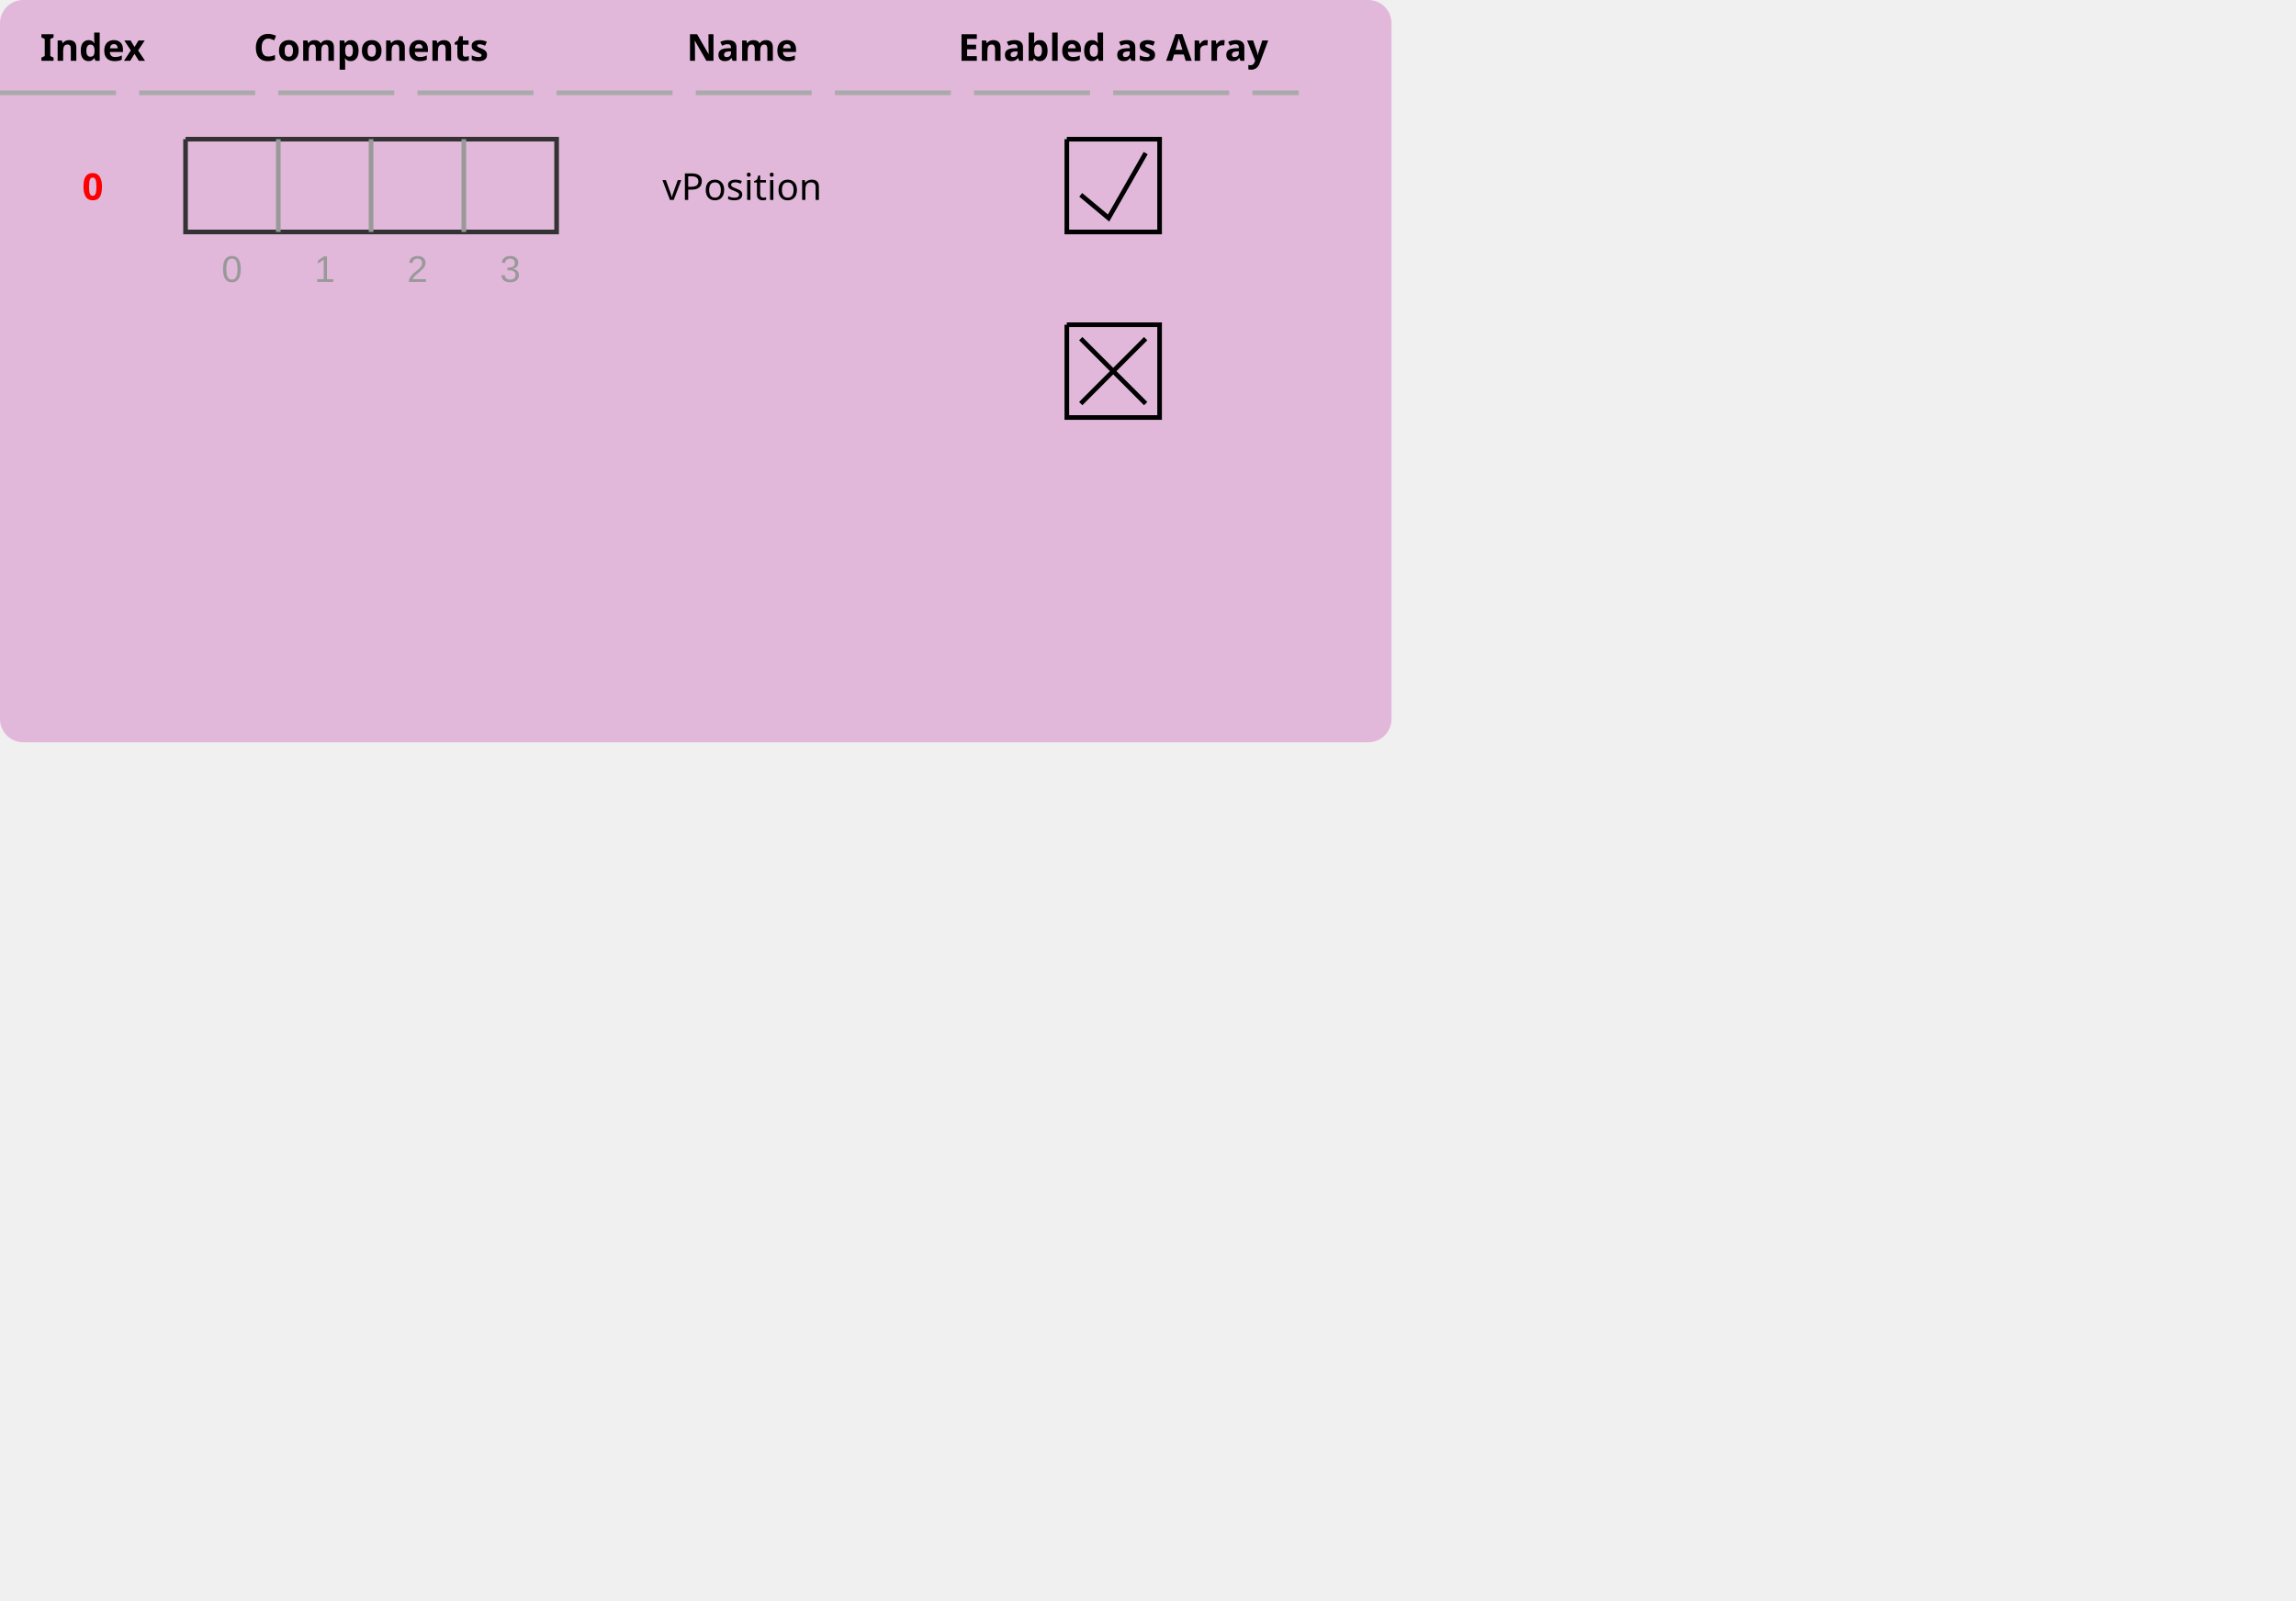
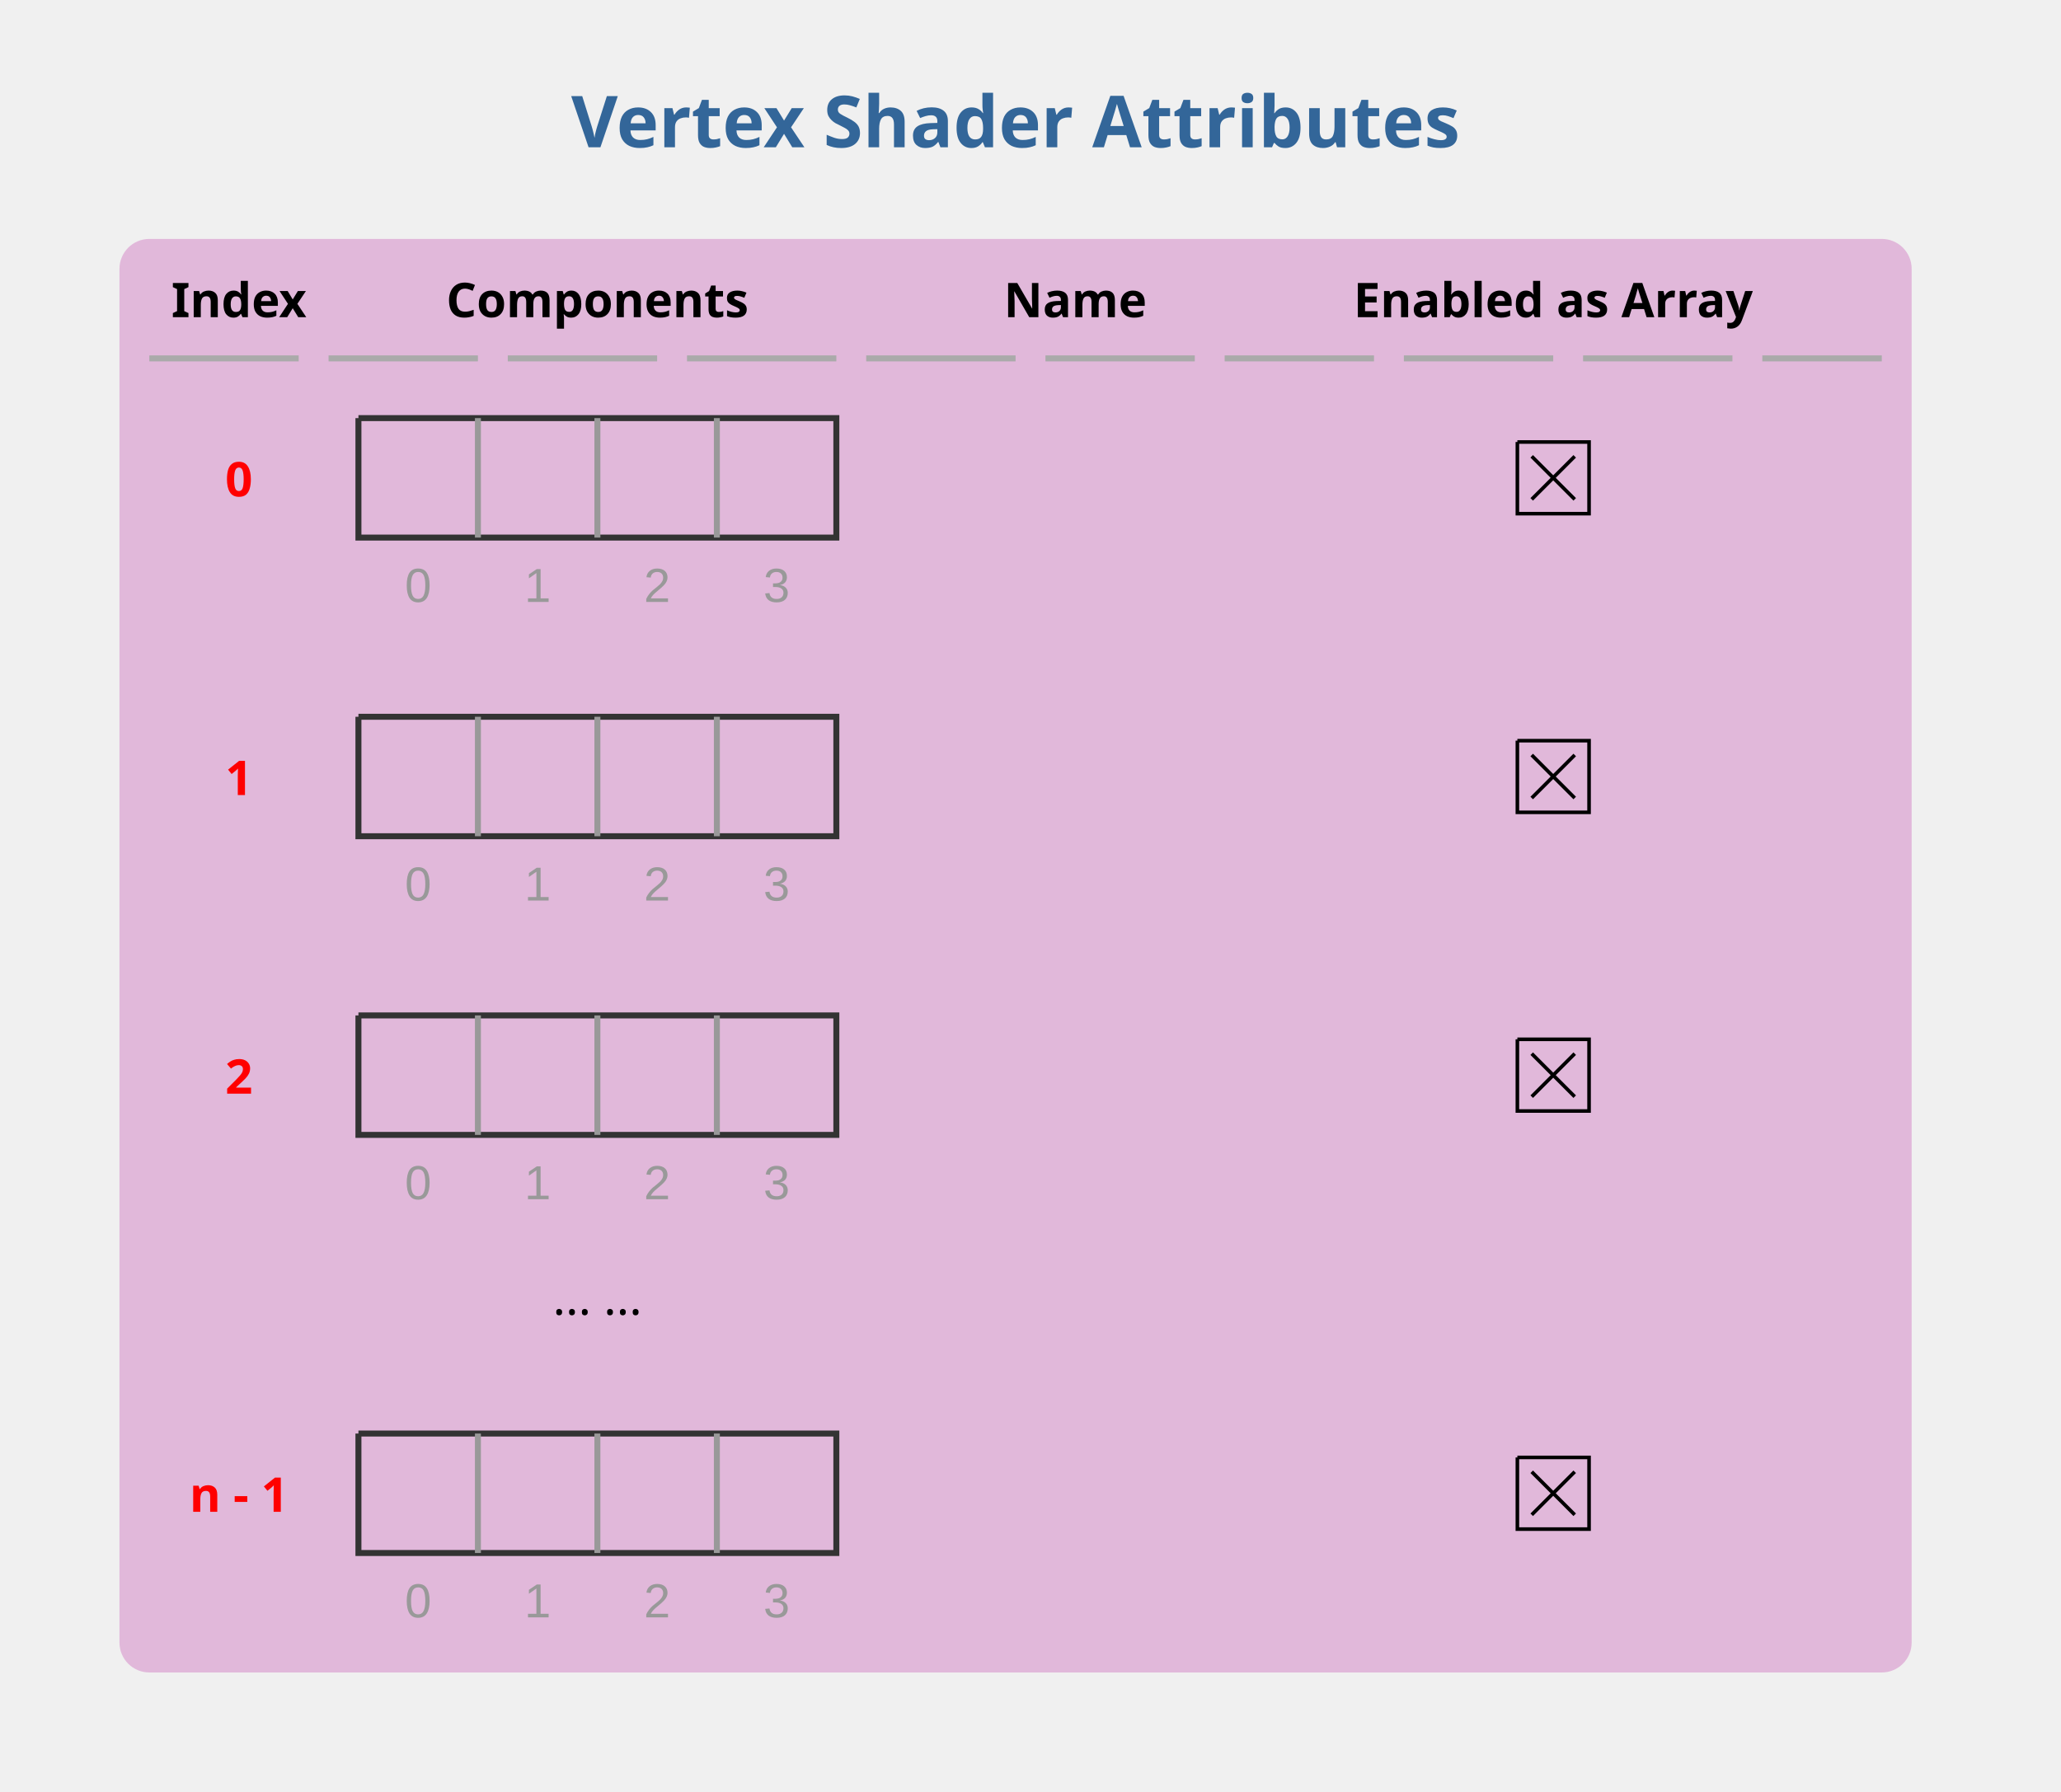
- <svg xmlns="http://www.w3.org/2000/svg" xmlns:xlink="http://www.w3.org/1999/xlink" version="1.1" width="495" height="345">
+ <svg xmlns="http://www.w3.org/2000/svg" xmlns:xlink="http://www.w3.org/1999/xlink" version="1.1" width="345" height="300">
  <defs>
    <style type="text/css">
            svg {
                border: 1px solid #ccc;
            }
            
            text, tspan {
                font-family: verdana;
            
                text-anchor: middle;
                dominant-baseline: central;
                font-size: 8px;
            }
            
            text.title {
                
                font-size: 12px;
                font-weight: bold;
                fill: #369;
                stroke: none;
            }
            
            text.arrow-label {
                
                
                fill: #000;
                stroke: none;
            }
            
            text.in-rounded-box {
                
                
                fill: black;
                stroke: none;
            }
            
            text.in-state-object-box {
                
                
                fill: white;
                stroke: none;
            }
            
            g.index-number {
            }
            
            g.index-number text {
                font-family: arial;
                fill: #999;
                stroke: none;
            }
            
            rect.rounded {
                fill: #eee;
                stroke: #aaa;
            }
            
            rect.state-object {
                fill: hsla(310, 55%, 38%, 0.8);
                stroke: #aaa;
            }
            
            g.redArrow path,
            g.greenArrow path,
            g.blueArrow path
            {
                stroke-width: 3px;
            }
            
            g.redArrow {
                stroke: hsla(0, 75%, 50%, 0.9);
                fill: none;
            }
            
            #red-arrow-end-marker {
                stroke: none;
                fill: hsla(0, 75%, 50%, 0.9);
            }
            
            g.greenArrow {
                stroke: hsla(120, 30%, 50%, 0.9);
                fill: none;
            }
            
            #green-arrow-end-marker {
                stroke: none;
                fill: hsla(120, 30%, 50%, 0.9);
            }
            
            g.blueArrow {
                stroke: hsla(240, 75%, 50%, 0.9);
                fill: none;
            }
            
            #blue-arrow-end-marker {
                stroke: none;
                fill: hsla(240, 75%, 50%, 0.9);
            }
            

        </style>
    <path id="arrow-end-path" d="M 0 0 L 50 25 L 0 50 z" />
    <marker id="green-arrow-end-marker" viewBox="0 0 50 50" refX="0" refY="25" markerUnits="strokeWidth" markerWidth="3" markerHeight="3" orient="auto">
      <use xlink:href="#arrow-end-path" />
    </marker>
    <marker id="red-arrow-end-marker" viewBox="0 0 50 50" refX="0" refY="25" markerUnits="strokeWidth" markerWidth="3" markerHeight="3" orient="auto">
      <use xlink:href="#arrow-end-path" />
    </marker>
    <marker id="blue-arrow-end-marker" viewBox="0 0 50 50" refX="0" refY="25" markerUnits="strokeWidth" markerWidth="3" markerHeight="3" orient="auto">
      <use xlink:href="#arrow-end-path" />
    </marker>
    <g id="gl-object">
      <rect x="-20" y="-8" width="40" height="16" rx="3" ry="3" class="rounded" />
      <text x="0" y="-1" class="in-rounded-box">gl</text>
    </g>
    <g id="buffer-object">
      <rect x="-20" y="-8" width="40" height="16" rx="3" ry="3" class="rounded" />
      <text x="0" y="-1" class="in-rounded-box">buffer</text>
    </g>
    <g id="glPosition-object">
      <rect x="-30" y="-8" width="60" height="16" rx="3" ry="3" class="rounded" />
      <text x="0" y="-1" class="in-rounded-box">gl_Position</text>
    </g>
    <g id="vertex-shader-object">
      <rect x="-40" y="-20" width="80" height="40" rx="3" ry="3" class="state-object" />
      <text x="0" y="0" class="in-state-object-box">Vertex Shader</text>
    </g>
    <g id="fragment-shader-object">
      <rect x="-40" y="-20" width="80" height="40" rx="3" ry="3" class="state-object" />
      <text x="0" y="0" class="in-state-object-box">Fragment Shader</text>
    </g>
    <g id="program-object">
      <rect x="-40" y="-20" width="80" height="40" rx="3" ry="3" class="state-object" />
      <text x="0" y="0" class="in-state-object-box">Program</text>
    </g>
    <g id="arrayBuffer-object">
      <rect x="-5" y="-5" width="10" height="10" fill="red" stroke="#999" />
    </g>
    <g id="a-vertex-attribute-path">
      <path d="M 0 0 h 80 v 20 h -80 v -20" stroke="#333" fill="none" />
      <path d="M 20 0 v 20                      m 20 -20 v 20                      m 20 -20 v 20" stroke="#999" fill="none" />
    </g>
-     <path id="enabled-state" d="M -10 -10 h 20 v 20 h -20 v -20                     M -7 2 L -1 7 L 7 -7 " stroke="black" fill="none" />
-     <path id="disabled-state" d="M -10 -10 h 20 v 20 h -20 v -20                     M 7 -7 L -7 7 M -7 -7 L 7 7" stroke="black" fill="none" />
+     <path id="enabled-state" d="M -10 -10 h 20 v 20 h -20 v -20                     M -7 1 L -1 7 L 7 -7 " stroke="black" fill="none" transform="scale(0.6, 0.6)" />
+     <path id="disabled-state" d="M -10 -10 h 20 v 20 h -20 v -20                     M 6 -6 L -6 6 M -6 -6 L 6 6" stroke="black" fill="none" transform="scale(0.6, 0.6)" />
    <path id="up-bracket" d="M 0,0 q 0,-8 35,-8 l 5, -8 l 5 8 Q 80,-8 80,0" fill="none" stroke="gray" transform="translate(4, -4) scale(0.9, 1)" />
    <g id="shader-attribute-array">
      <text x="150" y="-20" class="title">Vertex Shader Attributes</text>
-       <rect x="0" y="0" width="300" height="160" fill="hsla(310, 55%, 48%, 0.3)" stroke="ccc" rx="5" ry="5" />
-       <text x="20" y="10" font-weight="bold">Index</text>
-       <text x="80" y="10" font-weight="bold">Components</text>
-       <text x="160" y="10" font-weight="bold">Name</text>
-       <text x="240" y="10" font-weight="bold">Enabled as Array</text>
-       <line x1="0" y1="20" x2="280" y2="20" stroke="#aaa" stroke-dasharray="25 5" />
-       <text x="20" y="40" fill="red" font-weight="bold">0</text>
-       <use x="40" y="30" xlink:href="#a-vertex-attribute-path" fill="hsl(90, 50%, 70%)" />
-       <g class="index-number">
-         <text x="50" y="58">0</text>
-         <text x="70" y="58">1</text>
-         <text x="90" y="58">2</text>
-         <text x="110" y="58">3</text>
+       <rect x="0" y="0" width="300" height="240" fill="hsla(310, 55%, 48%, 0.3)" stroke="ccc" rx="5" ry="5" />
+       <g>
+         <text x="20" y="10" font-weight="bold">Index</text>
+         <text x="80" y="10" font-weight="bold">Components</text>
+         <text x="160" y="10" font-weight="bold">Name</text>
+         <text x="240" y="10" font-weight="bold">Enabled as Array</text>
+         <line x1="5" y1="20" x2="295" y2="20" stroke="#aaa" stroke-dasharray="25 5" />
+         <text x="20" y="40" fill="red" font-weight="bold">0</text>
+         <use x="40" y="30" xlink:href="#a-vertex-attribute-path" />
+         <g class="index-number">
+           <text x="50" y="58">0</text>
+           <text x="70" y="58">1</text>
+           <text x="90" y="58">2</text>
+           <text x="110" y="58">3</text>
+         </g>
+         <use x="240" y="40" xlink:href="#disabled-state" />
+         <text x="20" y="90" fill="red" font-weight="bold">1</text>
+         <use x="40" y="80" xlink:href="#a-vertex-attribute-path" />
+         <g class="index-number">
+           <text x="50" y="108">0</text>
+           <text x="70" y="108">1</text>
+           <text x="90" y="108">2</text>
+           <text x="110" y="108">3</text>
+         </g>
+         <use x="240" y="90" xlink:href="#disabled-state" />
+         <text x="20" y="140" fill="red" font-weight="bold">2</text>
+         <use x="40" y="130" xlink:href="#a-vertex-attribute-path" />
+         <g class="index-number">
+           <text x="50" y="158">0</text>
+           <text x="70" y="158">1</text>
+           <text x="90" y="158">2</text>
+           <text x="110" y="158">3</text>
+         </g>
+         <use x="240" y="140" xlink:href="#disabled-state" />
+         <text x="80" y="177">... ...</text>
+         <text x="20" y="210" fill="red" font-weight="bold">n - 1</text>
+         <use x="40" y="200" xlink:href="#a-vertex-attribute-path" />
+         <g class="index-number">
+           <text x="50" y="228">0</text>
+           <text x="70" y="228">1</text>
+           <text x="90" y="228">2</text>
+           <text x="110" y="228">3</text>
+         </g>
+         <use x="240" y="210" xlink:href="#disabled-state" />
      </g>
-       <text x="160" y="40">vPosition</text>
-       <use x="240" y="40" xlink:href="#enabled-state" />
-       <use x="240" y="80" xlink:href="#disabled-state" />
    </g>
  </defs>
  <g>
    <use xlink:href="#whole-grid" />
-     <use x="0" y="0" xlink:href="#shader-attribute-array" />
+     <use x="20" y="40" xlink:href="#shader-attribute-array" />
  </g>
</svg>
